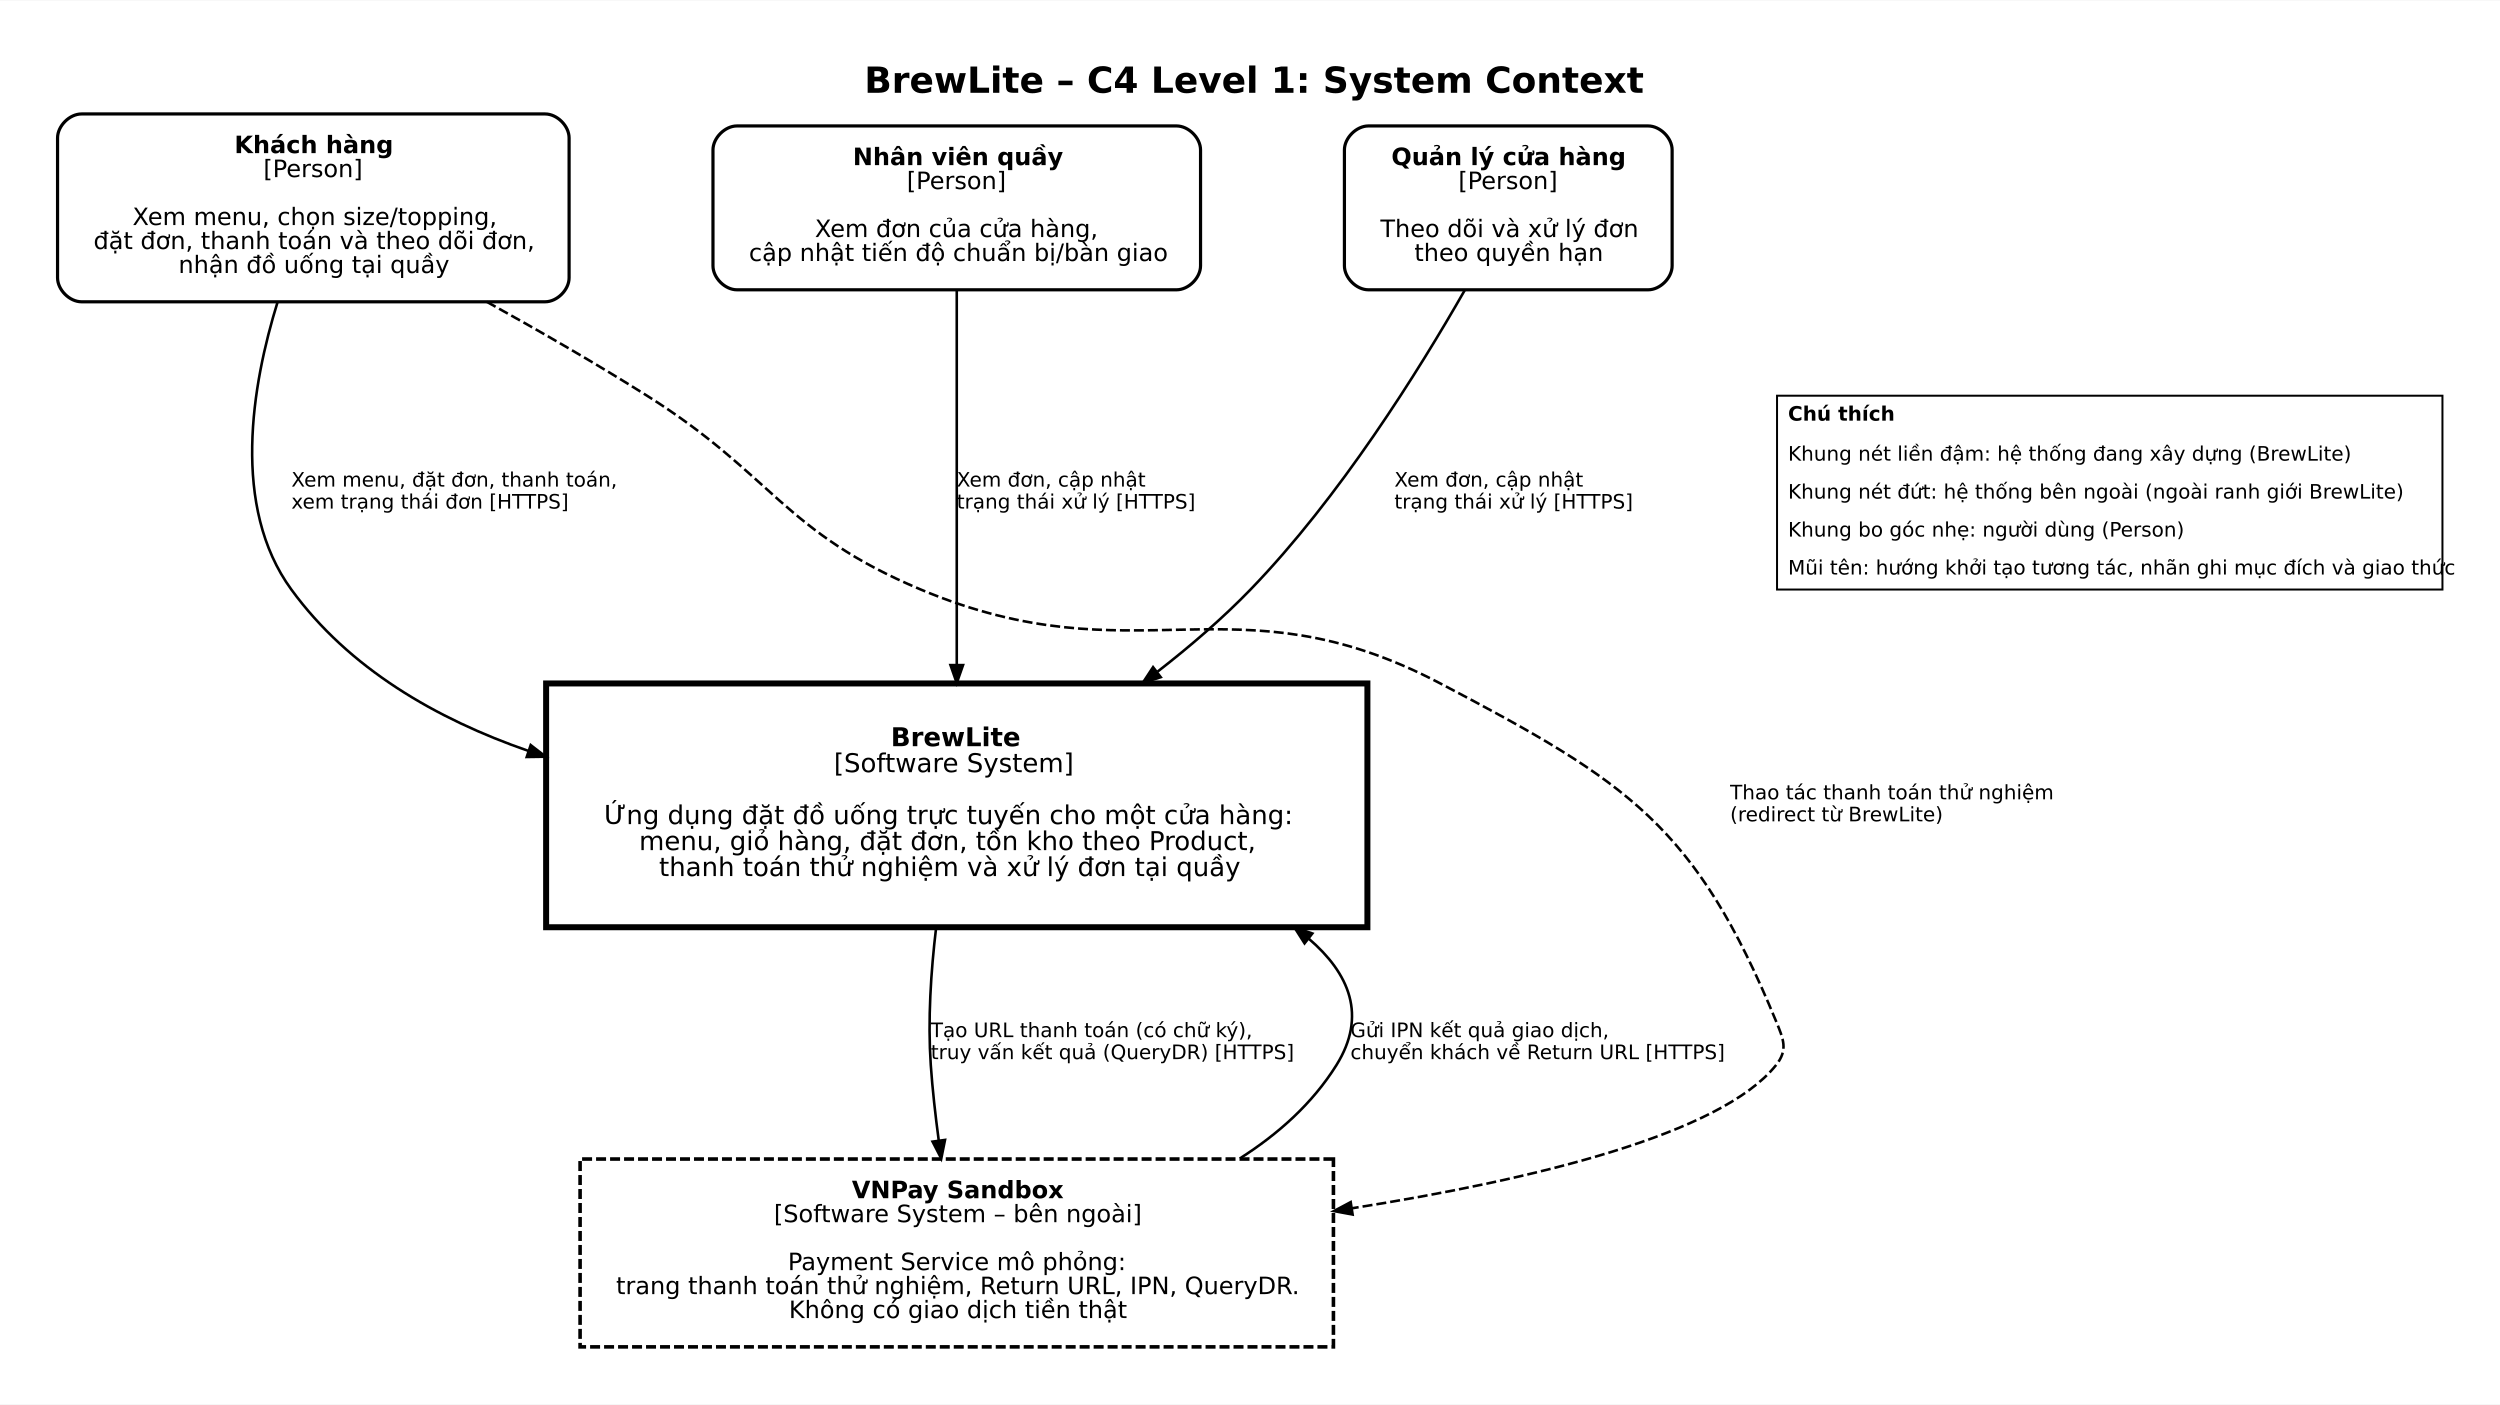
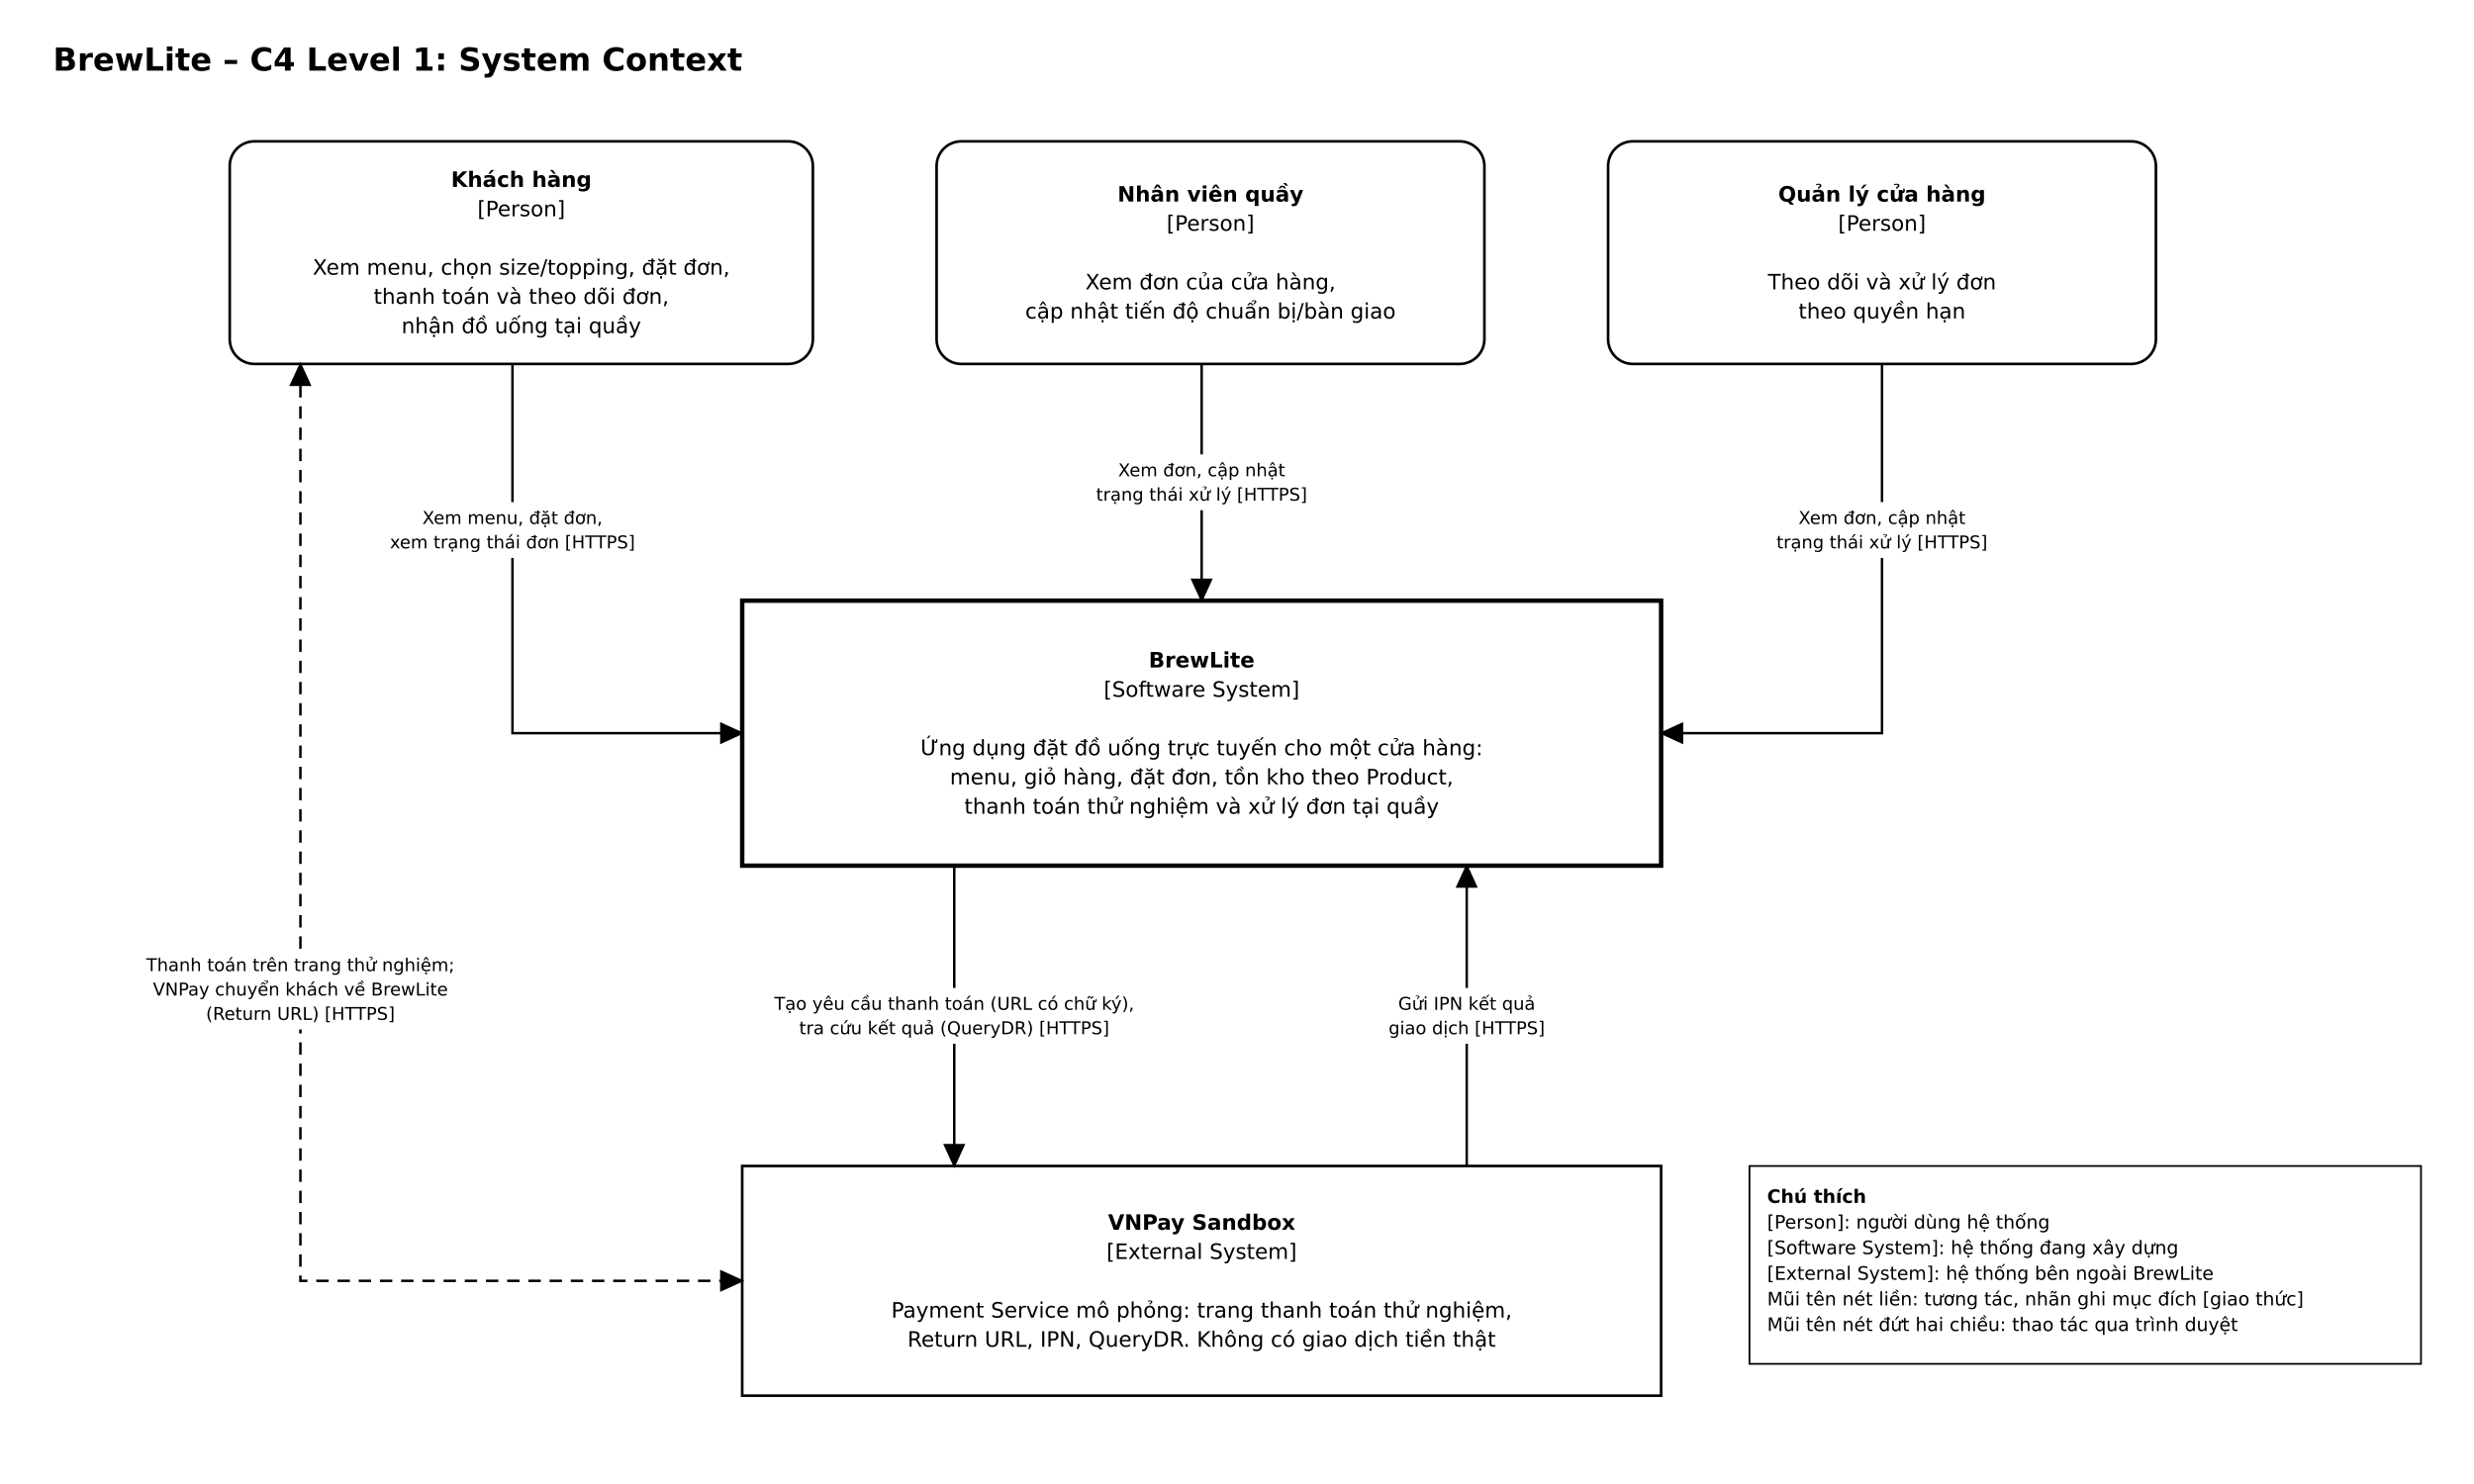
- <svg xmlns="http://www.w3.org/2000/svg" width="1251pt" height="703pt" viewBox="0.00 0.00 1251.10 702.60">
-   <g id="graph0" class="graph" transform="scale(1 1) rotate(0) translate(28.8 673.8)">
-     <polygon fill="white" stroke="transparent" points="-28.8,28.8 -28.8,-673.8 1222.3,-673.8 1222.3,28.8 -28.8,28.8" />
-     <text text-anchor="start" x="403.75" y="-627.6" font-family="DejaVu Sans" font-weight="bold" font-size="18.00">BrewLite – C4 Level 1: System Context</text>
-     <g id="node1" class="node">
-       <path fill="none" stroke="black" stroke-width="1.6" d="M244,-617C244,-617 12,-617 12,-617 6,-617 0,-611 0,-605 0,-605 0,-535 0,-535 0,-529 6,-523 12,-523 12,-523 244,-523 244,-523 250,-523 256,-529 256,-535 256,-535 256,-605 256,-605 256,-611 250,-617 244,-617" />
-       <text text-anchor="start" x="88.5" y="-597.4" font-family="DejaVu Sans" font-weight="bold" font-size="12.00">Khách hàng</text>
-       <text text-anchor="start" x="103" y="-585.4" font-family="DejaVu Sans" font-size="12.00">[Person]</text>
-       <text text-anchor="start" x="37.5" y="-561.4" font-family="DejaVu Sans" font-size="12.00">Xem menu, chọn size/topping,</text>
-       <text text-anchor="start" x="18" y="-549.4" font-family="DejaVu Sans" font-size="12.00">đặt đơn, thanh toán và theo dõi đơn,</text>
-       <text text-anchor="start" x="60.5" y="-537.4" font-family="DejaVu Sans" font-size="12.00">nhận đồ uống tại quầy</text>
-     </g>
-     <g id="node4" class="node">
-       <polygon fill="none" stroke="black" stroke-width="3" points="655.5,-332 244.5,-332 244.5,-210 655.5,-210 655.5,-332" />
-       <text text-anchor="start" x="417" y="-300.6" font-family="DejaVu Sans" font-weight="bold" font-size="13.00">BrewLite</text>
-       <text text-anchor="start" x="388.5" y="-287.6" font-family="DejaVu Sans" font-size="13.00">[Software System]</text>
-       <text text-anchor="start" x="273.5" y="-261.6" font-family="DejaVu Sans" font-size="13.00">Ứng dụng đặt đồ uống trực tuyến cho một cửa hàng:</text>
-       <text text-anchor="start" x="291" y="-248.6" font-family="DejaVu Sans" font-size="13.00">menu, giỏ hàng, đặt đơn, tồn kho theo Product,</text>
-       <text text-anchor="start" x="301" y="-235.6" font-family="DejaVu Sans" font-size="13.00">thanh toán thử nghiệm và xử lý đơn tại quầy</text>
-     </g>
-     <g id="edge1" class="edge">
-       <path fill="none" stroke="black" stroke-width="1.3" d="M110.13,-522.94C97.23,-481.31 86.83,-420.38 117,-379 145.79,-339.5 189.4,-314.27 235.66,-298.23" />
-       <polygon fill="black" stroke="black" stroke-width="1.3" points="236.78,-301.17 244.32,-295.34 234.79,-295.2 236.78,-301.17" />
-       <text text-anchor="start" x="117" y="-430.5" font-family="DejaVu Sans" font-size="10.00">  Xem menu, đặt đơn, thanh toán,</text>
-       <text text-anchor="start" x="117" y="-419.5" font-family="DejaVu Sans" font-size="10.00">  xem trạng thái đơn [HTTPS]  </text>
-     </g>
-     <g id="node5" class="node">
-       <polygon fill="none" stroke="black" stroke-width="1.8" stroke-dasharray="5,2" points="638.5,-94 261.5,-94 261.5,0 638.5,0 638.5,-94" />
-       <text text-anchor="start" x="397.5" y="-74.4" font-family="DejaVu Sans" font-weight="bold" font-size="12.00">VNPay Sandbox</text>
-       <text text-anchor="start" x="358.5" y="-62.4" font-family="DejaVu Sans" font-size="12.00">[Software System – bên ngoài]</text>
-       <text text-anchor="start" x="365.5" y="-38.4" font-family="DejaVu Sans" font-size="12.00">Payment Service mô phỏng:</text>
-       <text text-anchor="start" x="279.5" y="-26.4" font-family="DejaVu Sans" font-size="12.00">trang thanh toán thử nghiệm, Return URL, IPN, QueryDR.</text>
-       <text text-anchor="start" x="366" y="-14.4" font-family="DejaVu Sans" font-size="12.00">Không có giao dịch tiền thật</text>
-     </g>
-     <g id="edge6" class="edge">
-       <path fill="none" stroke="black" stroke-width="1.3" stroke-dasharray="5,2" d="M214.85,-522.96C240.96,-508.5 269.45,-492.1 295,-476 358.13,-436.24 363.21,-407.88 432,-379 540.27,-333.55 588.04,-386.6 692,-332 785.76,-282.76 819.62,-260.91 860,-163 863.73,-153.96 866.1,-148.64 860,-141 832.34,-106.36 738.64,-83.66 647.79,-69.36" />
-       <polygon fill="black" stroke="black" stroke-width="1.3" points="648.1,-66.22 638.72,-67.96 647.14,-72.45 648.1,-66.22" />
-       <text text-anchor="start" x="837" y="-274" font-family="DejaVu Sans" font-size="10.00">  Thao tác thanh toán thử nghiệm</text>
-       <text text-anchor="start" x="837" y="-263" font-family="DejaVu Sans" font-size="10.00">  (redirect từ BrewLite)  </text>
-     </g>
-     <g id="node2" class="node">
-       <path fill="none" stroke="black" stroke-width="1.6" d="M560,-611C560,-611 340,-611 340,-611 334,-611 328,-605 328,-599 328,-599 328,-541 328,-541 328,-535 334,-529 340,-529 340,-529 560,-529 560,-529 566,-529 572,-535 572,-541 572,-541 572,-599 572,-599 572,-605 566,-611 560,-611" />
-       <text text-anchor="start" x="398" y="-591.4" font-family="DejaVu Sans" font-weight="bold" font-size="12.00">Nhân viên quầy</text>
-       <text text-anchor="start" x="425" y="-579.4" font-family="DejaVu Sans" font-size="12.00">[Person]</text>
-       <text text-anchor="start" x="379" y="-555.4" font-family="DejaVu Sans" font-size="12.00">Xem đơn của cửa hàng,</text>
-       <text text-anchor="start" x="346" y="-543.4" font-family="DejaVu Sans" font-size="12.00">cập nhật tiến độ chuẩn bị/bàn giao</text>
-     </g>
-     <g id="edge2" class="edge">
-       <path fill="none" stroke="black" stroke-width="1.3" d="M450,-528.95C450,-480.93 450,-399.64 450,-341.35" />
-       <polygon fill="black" stroke="black" stroke-width="1.3" points="453.15,-341.2 450,-332.2 446.85,-341.2 453.15,-341.2" />
-       <text text-anchor="start" x="450" y="-430.5" font-family="DejaVu Sans" font-size="10.00">  Xem đơn, cập nhật</text>
-       <text text-anchor="start" x="450" y="-419.5" font-family="DejaVu Sans" font-size="10.00">  trạng thái xử lý [HTTPS]  </text>
-     </g>
-     <g id="node3" class="node">
-       <path fill="none" stroke="black" stroke-width="1.6" d="M796,-611C796,-611 656,-611 656,-611 650,-611 644,-605 644,-599 644,-599 644,-541 644,-541 644,-535 650,-529 656,-529 656,-529 796,-529 796,-529 802,-529 808,-535 808,-541 808,-541 808,-599 808,-599 808,-605 802,-611 796,-611" />
-       <text text-anchor="start" x="667.5" y="-591.4" font-family="DejaVu Sans" font-weight="bold" font-size="12.00">Quản lý cửa hàng</text>
-       <text text-anchor="start" x="701" y="-579.4" font-family="DejaVu Sans" font-size="12.00">[Person]</text>
-       <text text-anchor="start" x="662" y="-555.4" font-family="DejaVu Sans" font-size="12.00">Theo dõi và xử lý đơn</text>
-       <text text-anchor="start" x="679" y="-543.4" font-family="DejaVu Sans" font-size="12.00">theo quyền hạn</text>
-     </g>
-     <g id="edge3" class="edge">
-       <path fill="none" stroke="black" stroke-width="1.3" d="M704.33,-528.98C681.15,-488.38 641.64,-425.13 597,-379 583.01,-364.54 566.87,-350.65 550.52,-337.94" />
-       <polygon fill="black" stroke="black" stroke-width="1.3" points="552.07,-335.15 543.01,-332.19 548.24,-340.16 552.07,-335.15" />
-       <text text-anchor="start" x="669" y="-430.5" font-family="DejaVu Sans" font-size="10.00">  Xem đơn, cập nhật</text>
-       <text text-anchor="start" x="669" y="-419.5" font-family="DejaVu Sans" font-size="10.00">  trạng thái xử lý [HTTPS]  </text>
-     </g>
-     <g id="edge4" class="edge">
-       <path fill="none" stroke="black" stroke-width="1.3" d="M439.66,-209.69C437.08,-188.05 435.44,-163.46 437,-141 437.85,-128.82 439.31,-115.8 440.96,-103.48" />
-       <polygon fill="black" stroke="black" stroke-width="1.3" points="444.13,-103.57 442.25,-94.23 437.89,-102.71 444.13,-103.57" />
-       <text text-anchor="start" x="437" y="-155" font-family="DejaVu Sans" font-size="10.00">  Tạo URL thanh toán (có chữ ký),</text>
-       <text text-anchor="start" x="437" y="-144" font-family="DejaVu Sans" font-size="10.00">  truy vấn kết quả (QueryDR) [HTTPS]  </text>
-     </g>
-     <g id="edge5" class="edge">
-       <path fill="none" stroke="black" stroke-width="1.3" d="M591.67,-94.29C610.87,-106.51 628.04,-121.84 640,-141 655.43,-165.72 646.55,-186.85 626,-204.41" />
-       <polygon fill="black" stroke="black" stroke-width="1.3" points="624.05,-201.93 618.94,-209.98 627.95,-206.88 624.05,-201.93" />
-       <text text-anchor="start" x="647" y="-155" font-family="DejaVu Sans" font-size="10.00">  Gửi IPN kết quả giao dịch,</text>
-       <text text-anchor="start" x="647" y="-144" font-family="DejaVu Sans" font-size="10.00">  chuyển khách về Return URL [HTTPS]  </text>
-     </g>
-     <g id="node6" class="node">
-       <text text-anchor="start" x="866" y="-463.5" font-family="DejaVu Sans" font-weight="bold" font-size="10.00">Chú thích</text>
-       <text text-anchor="start" x="866" y="-443.5" font-family="DejaVu Sans" font-size="10.00">Khung nét liền đậm: hệ thống đang xây dựng (BrewLite)</text>
-       <text text-anchor="start" x="866" y="-424.5" font-family="DejaVu Sans" font-size="10.00">Khung nét đứt: hệ thống bên ngoài (ngoài ranh giới BrewLite)</text>
-       <text text-anchor="start" x="866" y="-405.5" font-family="DejaVu Sans" font-size="10.00">Khung bo góc nhẹ: người dùng (Person)</text>
-       <text text-anchor="start" x="866" y="-386.5" font-family="DejaVu Sans" font-size="10.00">Mũi tên: hướng khởi tạo tương tác, nhãn ghi mục đích và giao thức</text>
-       <polygon fill="none" stroke="black" points="860.5,-379 860.5,-476 1193.5,-476 1193.5,-379 860.5,-379" />
-     </g>
-   </g>
+ <svg xmlns="http://www.w3.org/2000/svg" width="1400" height="840" viewBox="0 0 1400 840">
+   <rect x="0" y="0" width="1400" height="840" fill="#FFFFFF" />
+   <text x="30.0" y="40.0" text-anchor="start" font-family="DejaVu Sans, Arial, Helvetica, sans-serif" font-size="18" font-weight="bold" fill="#000000">BrewLite – C4 Level 1: System Context</text>
+   <rect x="130" y="80" width="330" height="126" rx="14" ry="14" fill="#FFFFFF" stroke="#000000" stroke-width="1.5" />
+   <text x="295.0" y="105.8" text-anchor="middle" font-family="DejaVu Sans, Arial, Helvetica, sans-serif" font-size="12" font-weight="bold" fill="#000000">Khách hàng</text>
+   <text x="295.0" y="122.4" text-anchor="middle" font-family="DejaVu Sans, Arial, Helvetica, sans-serif" font-size="12" fill="#000000">[Person]</text>
+   <text x="295.0" y="155.5" text-anchor="middle" font-family="DejaVu Sans, Arial, Helvetica, sans-serif" font-size="12" fill="#000000">Xem menu, chọn size/topping, đặt đơn,</text>
+   <text x="295.0" y="172.0" text-anchor="middle" font-family="DejaVu Sans, Arial, Helvetica, sans-serif" font-size="12" fill="#000000">thanh toán và theo dõi đơn,</text>
+   <text x="295.0" y="188.6" text-anchor="middle" font-family="DejaVu Sans, Arial, Helvetica, sans-serif" font-size="12" fill="#000000">nhận đồ uống tại quầy</text>
+   <rect x="530" y="80" width="310" height="126" rx="14" ry="14" fill="#FFFFFF" stroke="#000000" stroke-width="1.5" />
+   <text x="685.0" y="114.1" text-anchor="middle" font-family="DejaVu Sans, Arial, Helvetica, sans-serif" font-size="12" font-weight="bold" fill="#000000">Nhân viên quầy</text>
+   <text x="685.0" y="130.6" text-anchor="middle" font-family="DejaVu Sans, Arial, Helvetica, sans-serif" font-size="12" fill="#000000">[Person]</text>
+   <text x="685.0" y="163.8" text-anchor="middle" font-family="DejaVu Sans, Arial, Helvetica, sans-serif" font-size="12" fill="#000000">Xem đơn của cửa hàng,</text>
+   <text x="685.0" y="180.3" text-anchor="middle" font-family="DejaVu Sans, Arial, Helvetica, sans-serif" font-size="12" fill="#000000">cập nhật tiến độ chuẩn bị/bàn giao</text>
+   <rect x="910" y="80" width="310" height="126" rx="14" ry="14" fill="#FFFFFF" stroke="#000000" stroke-width="1.5" />
+   <text x="1065.0" y="114.1" text-anchor="middle" font-family="DejaVu Sans, Arial, Helvetica, sans-serif" font-size="12" font-weight="bold" fill="#000000">Quản lý cửa hàng</text>
+   <text x="1065.0" y="130.6" text-anchor="middle" font-family="DejaVu Sans, Arial, Helvetica, sans-serif" font-size="12" fill="#000000">[Person]</text>
+   <text x="1065.0" y="163.8" text-anchor="middle" font-family="DejaVu Sans, Arial, Helvetica, sans-serif" font-size="12" fill="#000000">Theo dõi và xử lý đơn</text>
+   <text x="1065.0" y="180.3" text-anchor="middle" font-family="DejaVu Sans, Arial, Helvetica, sans-serif" font-size="12" fill="#000000">theo quyền hạn</text>
+   <rect x="420" y="340" width="520" height="150" fill="#FFFFFF" stroke="#000000" stroke-width="2.5" />
+   <text x="680.0" y="377.8" text-anchor="middle" font-family="DejaVu Sans, Arial, Helvetica, sans-serif" font-size="12" font-weight="bold" fill="#000000">BrewLite</text>
+   <text x="680.0" y="394.4" text-anchor="middle" font-family="DejaVu Sans, Arial, Helvetica, sans-serif" font-size="12" fill="#000000">[Software System]</text>
+   <text x="680.0" y="427.5" text-anchor="middle" font-family="DejaVu Sans, Arial, Helvetica, sans-serif" font-size="12" fill="#000000">Ứng dụng đặt đồ uống trực tuyến cho một cửa hàng:</text>
+   <text x="680.0" y="444.0" text-anchor="middle" font-family="DejaVu Sans, Arial, Helvetica, sans-serif" font-size="12" fill="#000000">menu, giỏ hàng, đặt đơn, tồn kho theo Product,</text>
+   <text x="680.0" y="460.6" text-anchor="middle" font-family="DejaVu Sans, Arial, Helvetica, sans-serif" font-size="12" fill="#000000">thanh toán thử nghiệm và xử lý đơn tại quầy</text>
+   <rect x="420" y="660" width="520" height="130" fill="#FFFFFF" stroke="#000000" stroke-width="1.5" />
+   <text x="680.0" y="696.1" text-anchor="middle" font-family="DejaVu Sans, Arial, Helvetica, sans-serif" font-size="12" font-weight="bold" fill="#000000">VNPay Sandbox</text>
+   <text x="680.0" y="712.6" text-anchor="middle" font-family="DejaVu Sans, Arial, Helvetica, sans-serif" font-size="12" fill="#000000">[External System]</text>
+   <text x="680.0" y="745.8" text-anchor="middle" font-family="DejaVu Sans, Arial, Helvetica, sans-serif" font-size="12" fill="#000000">Payment Service mô phỏng: trang thanh toán thử nghiệm,</text>
+   <text x="680.0" y="762.3" text-anchor="middle" font-family="DejaVu Sans, Arial, Helvetica, sans-serif" font-size="12" fill="#000000">Return URL, IPN, QueryDR. Không có giao dịch tiền thật</text>
+   <rect x="990" y="660" width="380" height="112" fill="#FFFFFF" stroke="#000000" stroke-width="1" />
+   <text x="1000.0" y="680.9" text-anchor="start" font-family="DejaVu Sans, Arial, Helvetica, sans-serif" font-size="10.5" font-weight="bold" fill="#000000">Chú thích</text>
+   <text x="1000.0" y="695.4" text-anchor="start" font-family="DejaVu Sans, Arial, Helvetica, sans-serif" font-size="10.5" fill="#000000">[Person]: người dùng hệ thống</text>
+   <text x="1000.0" y="709.9" text-anchor="start" font-family="DejaVu Sans, Arial, Helvetica, sans-serif" font-size="10.5" fill="#000000">[Software System]: hệ thống đang xây dựng</text>
+   <text x="1000.0" y="724.4" text-anchor="start" font-family="DejaVu Sans, Arial, Helvetica, sans-serif" font-size="10.5" fill="#000000">[External System]: hệ thống bên ngoài BrewLite</text>
+   <text x="1000.0" y="738.9" text-anchor="start" font-family="DejaVu Sans, Arial, Helvetica, sans-serif" font-size="10.5" fill="#000000">Mũi tên nét liền: tương tác, nhãn ghi mục đích [giao thức]</text>
+   <text x="1000.0" y="753.4" text-anchor="start" font-family="DejaVu Sans, Arial, Helvetica, sans-serif" font-size="10.5" fill="#000000">Mũi tên nét đứt hai chiều: thao tác qua trình duyệt</text>
+   <polyline points="290,206 290,415 420,415" fill="none" stroke="#000000" stroke-width="1.4" />
+   <polygon points="420.0,415.0 408.0,420.5 408.0,409.5" fill="#000000" stroke="#000000" stroke-width="1" />
+   <polyline points="680,206 680,340" fill="none" stroke="#000000" stroke-width="1.4" />
+   <polygon points="680.0,340.0 674.5,328.0 685.5,328.0" fill="#000000" stroke="#000000" stroke-width="1" />
+   <polyline points="1065,206 1065,415 940,415" fill="none" stroke="#000000" stroke-width="1.4" />
+   <polygon points="940.0,415.0 952.0,409.5 952.0,420.5" fill="#000000" stroke="#000000" stroke-width="1" />
+   <polyline points="540,490 540,660" fill="none" stroke="#000000" stroke-width="1.4" />
+   <polygon points="540.0,660.0 534.5,648.0 545.5,648.0" fill="#000000" stroke="#000000" stroke-width="1" />
+   <polyline points="830,660 830,490" fill="none" stroke="#000000" stroke-width="1.4" />
+   <polygon points="830.0,490.0 835.5,502.0 824.5,502.0" fill="#000000" stroke="#000000" stroke-width="1" />
+   <polyline points="170,206 170,725 420,725" fill="none" stroke="#000000" stroke-width="1.4" stroke-dasharray="7 5" />
+   <polygon points="420.0,725.0 408.0,730.5 408.0,719.5" fill="#000000" stroke="#000000" stroke-width="1" />
+   <polygon points="170.0,206.0 175.5,218.0 164.5,218.0" fill="#000000" stroke="#000000" stroke-width="1" />
+   <rect x="216.6" y="284.2" width="146.8" height="31.6" fill="#FFFFFF" stroke="none" />
+   <text x="290.0" y="296.6" text-anchor="middle" font-family="DejaVu Sans, Arial, Helvetica, sans-serif" font-size="10" fill="#000000">Xem menu, đặt đơn,</text>
+   <text x="290.0" y="310.4" text-anchor="middle" font-family="DejaVu Sans, Arial, Helvetica, sans-serif" font-size="10" fill="#000000">xem trạng thái đơn [HTTPS]</text>
+   <rect x="616.3" y="257.2" width="127.4" height="31.6" fill="#FFFFFF" stroke="none" />
+   <text x="680.0" y="269.6" text-anchor="middle" font-family="DejaVu Sans, Arial, Helvetica, sans-serif" font-size="10" fill="#000000">Xem đơn, cập nhật</text>
+   <text x="680.0" y="283.4" text-anchor="middle" font-family="DejaVu Sans, Arial, Helvetica, sans-serif" font-size="10" fill="#000000">trạng thái xử lý [HTTPS]</text>
+   <rect x="1001.3" y="284.2" width="127.4" height="31.6" fill="#FFFFFF" stroke="none" />
+   <text x="1065.0" y="296.6" text-anchor="middle" font-family="DejaVu Sans, Arial, Helvetica, sans-serif" font-size="10" fill="#000000">Xem đơn, cập nhật</text>
+   <text x="1065.0" y="310.4" text-anchor="middle" font-family="DejaVu Sans, Arial, Helvetica, sans-serif" font-size="10" fill="#000000">trạng thái xử lý [HTTPS]</text>
+   <rect x="434.1" y="559.2" width="211.7" height="31.6" fill="#FFFFFF" stroke="none" />
+   <text x="540.0" y="571.6" text-anchor="middle" font-family="DejaVu Sans, Arial, Helvetica, sans-serif" font-size="10" fill="#000000">Tạo yêu cầu thanh toán (URL có chữ ký),</text>
+   <text x="540.0" y="585.4" text-anchor="middle" font-family="DejaVu Sans, Arial, Helvetica, sans-serif" font-size="10" fill="#000000">tra cứu kết quả (QueryDR) [HTTPS]</text>
+   <rect x="781.8" y="559.2" width="96.4" height="31.6" fill="#FFFFFF" stroke="none" />
+   <text x="830.0" y="571.6" text-anchor="middle" font-family="DejaVu Sans, Arial, Helvetica, sans-serif" font-size="10" fill="#000000">Gửi IPN kết quả</text>
+   <text x="830.0" y="585.4" text-anchor="middle" font-family="DejaVu Sans, Arial, Helvetica, sans-serif" font-size="10" fill="#000000">giao dịch [HTTPS]</text>
+   <rect x="78.8" y="537.3" width="182.5" height="45.4" fill="#FFFFFF" stroke="none" />
+   <text x="170.0" y="549.7" text-anchor="middle" font-family="DejaVu Sans, Arial, Helvetica, sans-serif" font-size="10" fill="#000000">Thanh toán trên trang thử nghiệm;</text>
+   <text x="170.0" y="563.5" text-anchor="middle" font-family="DejaVu Sans, Arial, Helvetica, sans-serif" font-size="10" fill="#000000">VNPay chuyển khách về BrewLite</text>
+   <text x="170.0" y="577.3" text-anchor="middle" font-family="DejaVu Sans, Arial, Helvetica, sans-serif" font-size="10" fill="#000000">(Return URL) [HTTPS]</text>
</svg>
